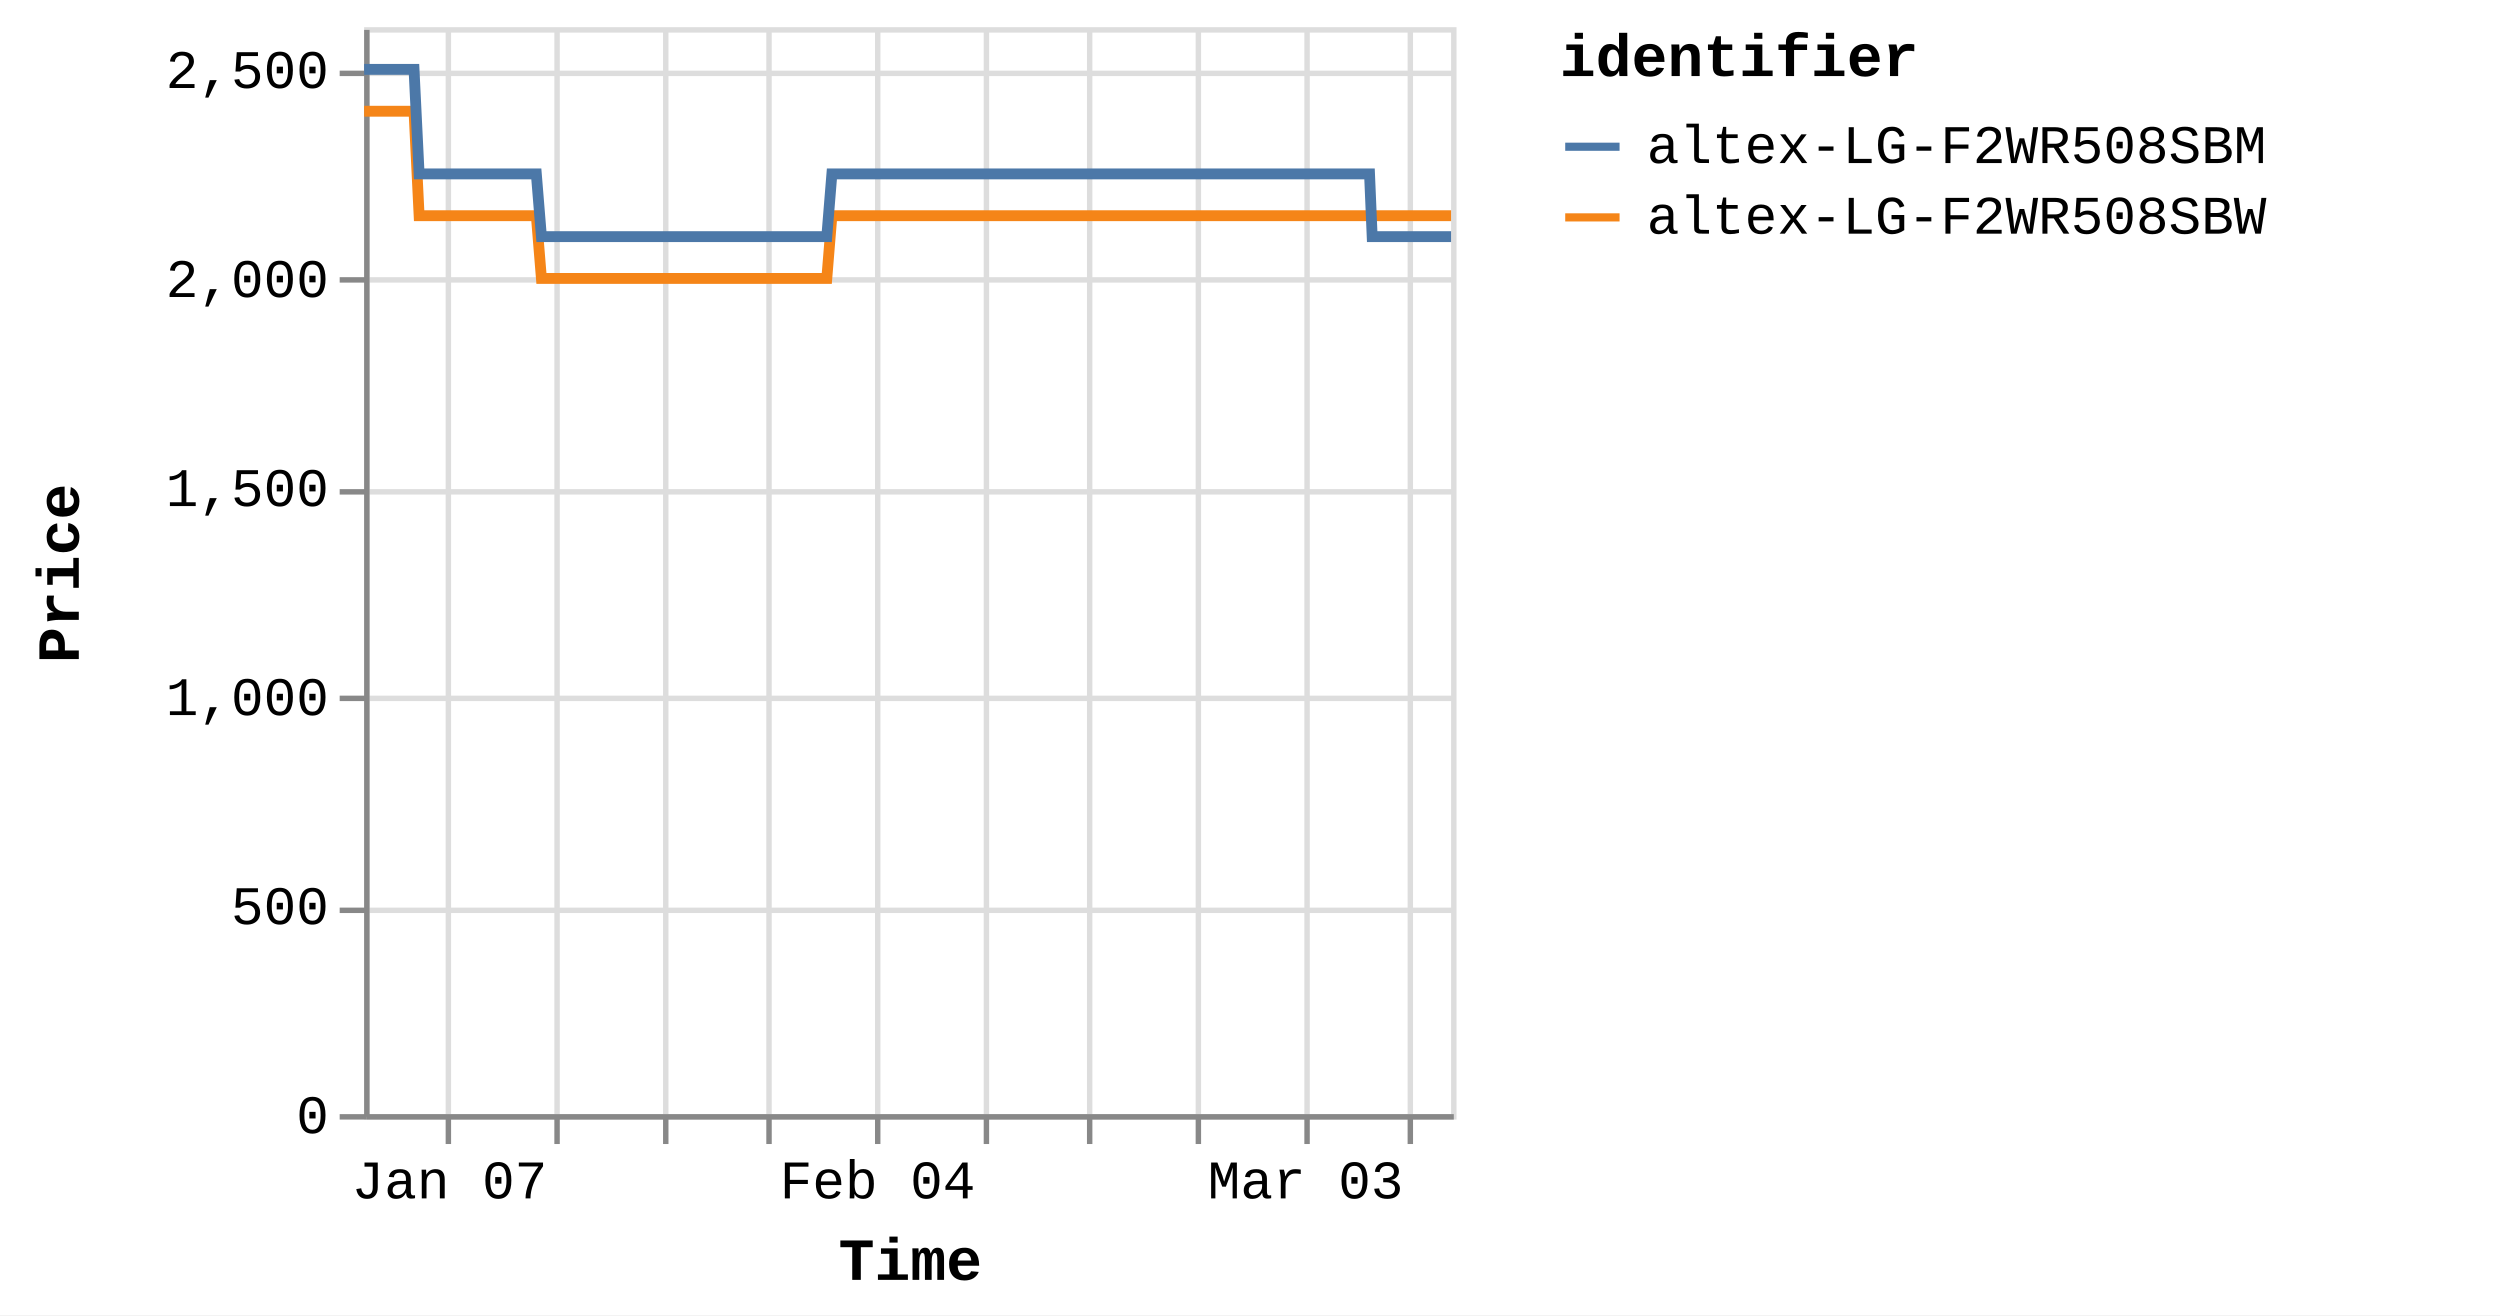
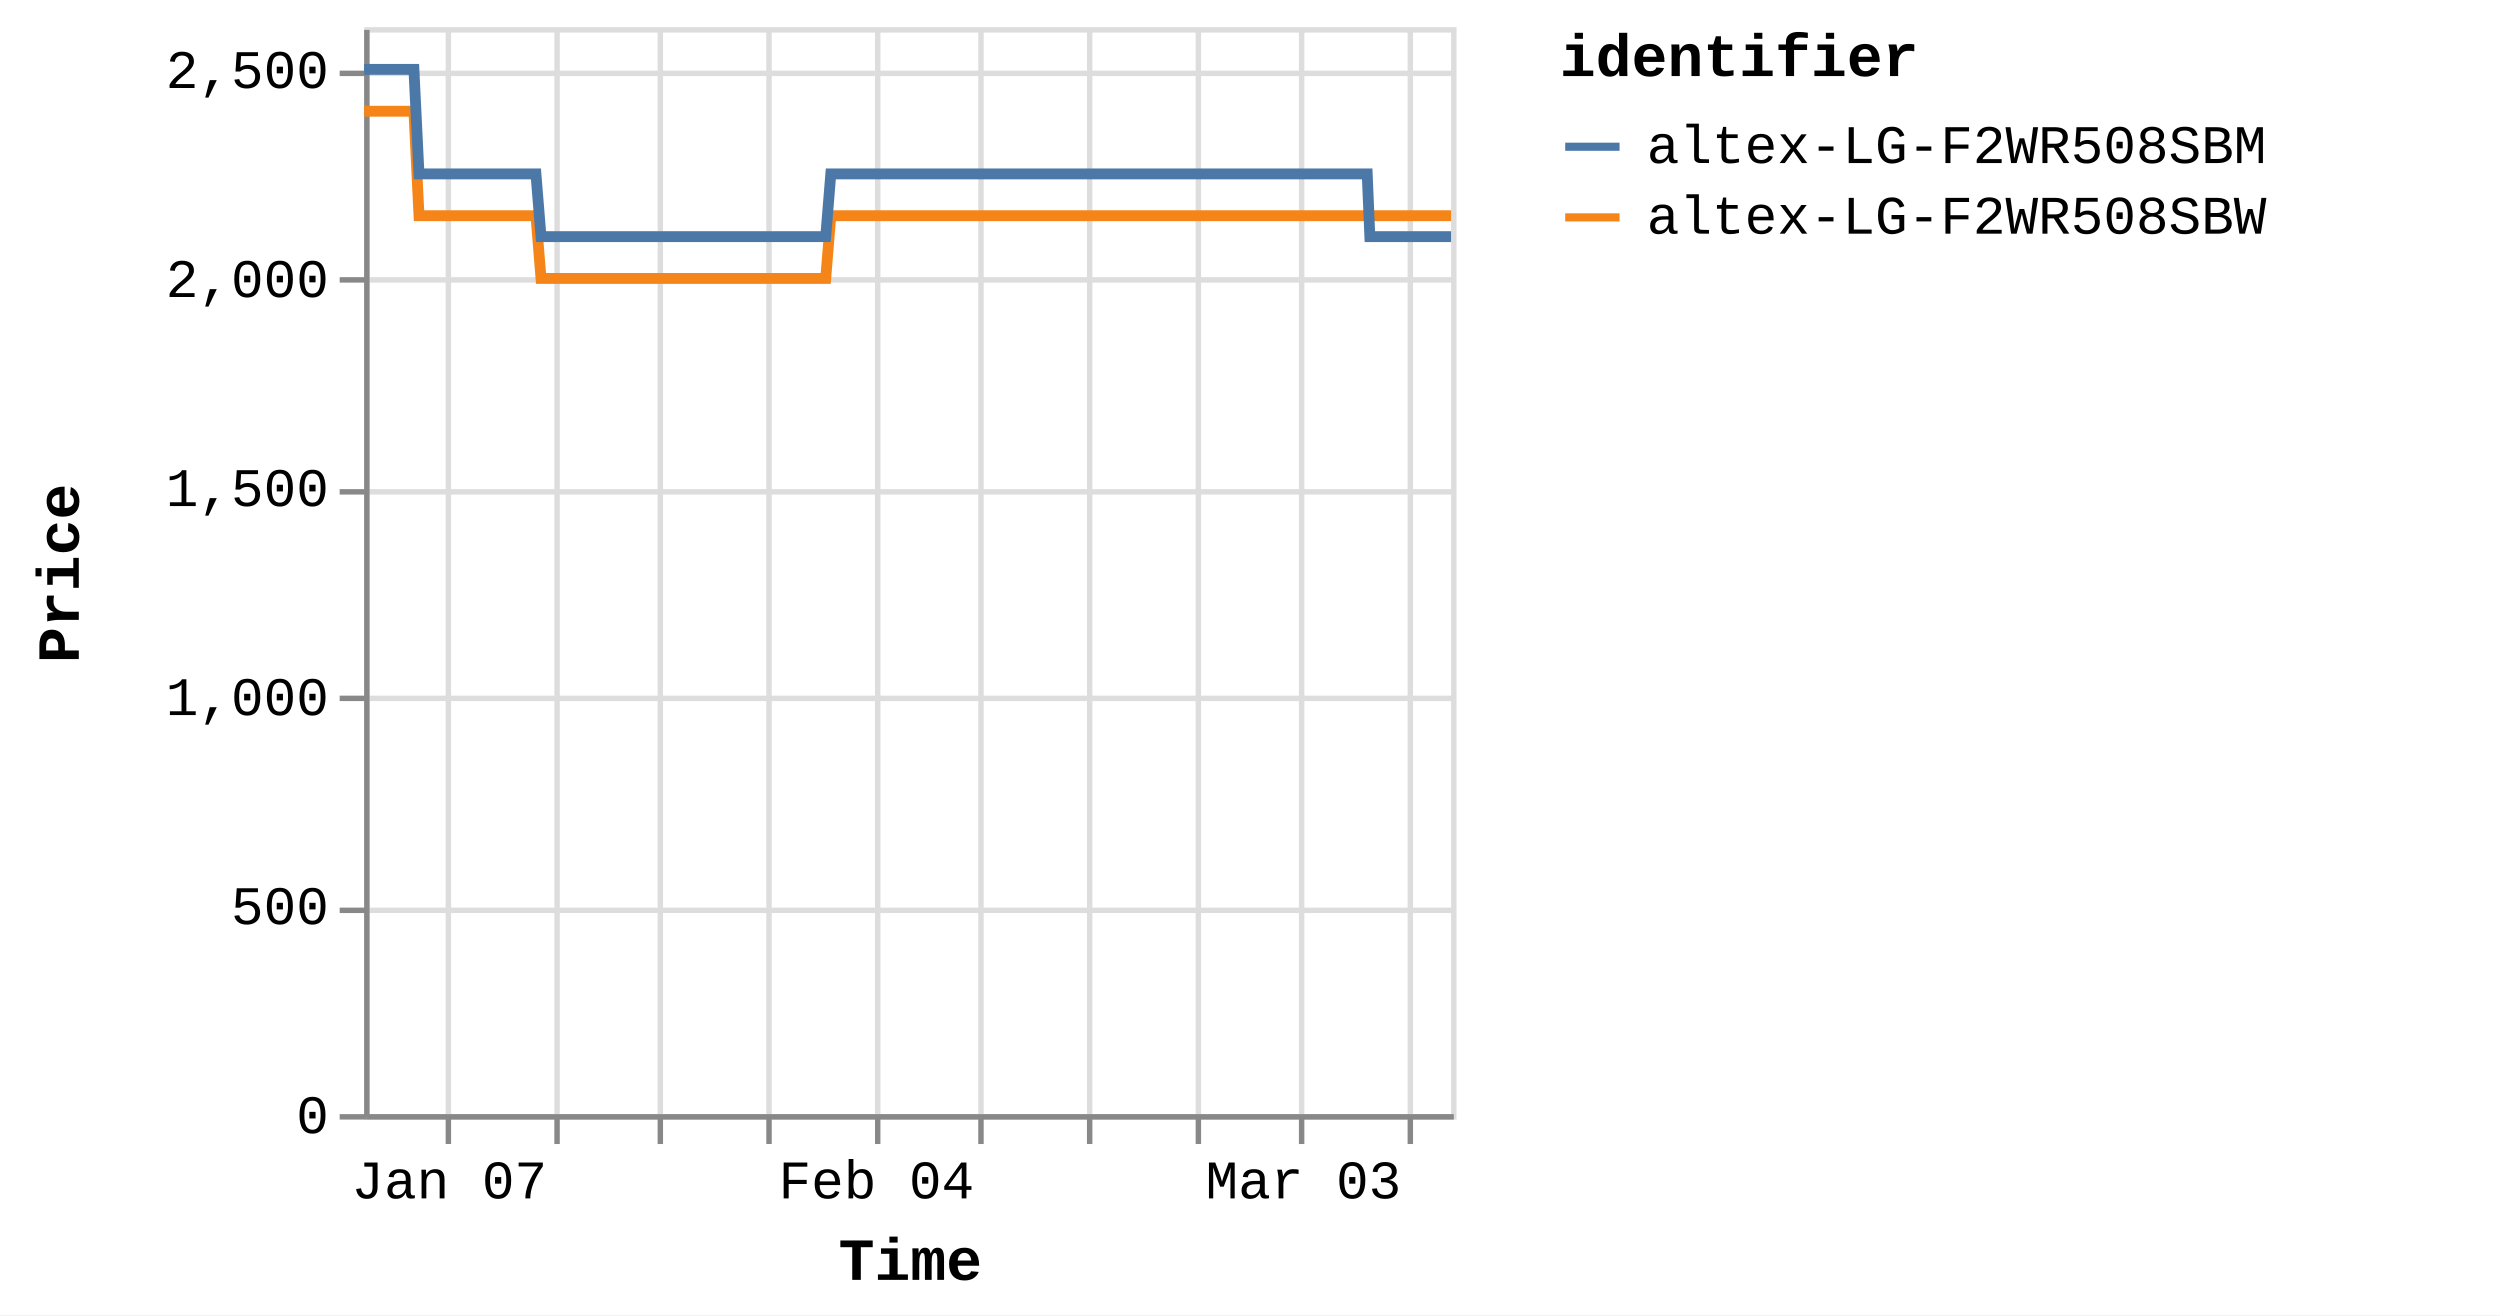
<svg xmlns="http://www.w3.org/2000/svg" version="1.1" class="marks" width="460" height="242" viewBox="0 0 460 242">
  <rect width="460" height="242" fill="white" />
  <g fill="none" stroke-miterlimit="10" transform="translate(67,5)">
    <g class="mark-group role-frame root" role="graphics-object" aria-roledescription="group mark container">
      <g transform="translate(0,0)">
        <path class="background" aria-hidden="true" d="M0.5,0.5h200v200h-200Z" stroke="#ddd" />
        <g>
          <g class="mark-group role-axis" aria-hidden="true">
            <g transform="translate(0.5,200.5)">
              <path class="background" aria-hidden="true" d="M0,0h0v0h0Z" pointer-events="none" />
              <g>
                <g class="mark-rule role-axis-grid" pointer-events="none">
                  <line transform="translate(15,-200)" x2="0" y2="200" stroke="#ddd" stroke-width="1" opacity="1" />
                  <line transform="translate(35,-200)" x2="0" y2="200" stroke="#ddd" stroke-width="1" opacity="1" />
-                   <line transform="translate(55,-200)" x2="0" y2="200" stroke="#ddd" stroke-width="1" opacity="1" />
+                   <line transform="translate(54,-200)" x2="0" y2="200" stroke="#ddd" stroke-width="1" opacity="1" />
                  <line transform="translate(74,-200)" x2="0" y2="200" stroke="#ddd" stroke-width="1" opacity="1" />
                  <line transform="translate(94,-200)" x2="0" y2="200" stroke="#ddd" stroke-width="1" opacity="1" />
-                   <line transform="translate(114,-200)" x2="0" y2="200" stroke="#ddd" stroke-width="1" opacity="1" />
+                   <line transform="translate(113,-200)" x2="0" y2="200" stroke="#ddd" stroke-width="1" opacity="1" />
                  <line transform="translate(133,-200)" x2="0" y2="200" stroke="#ddd" stroke-width="1" opacity="1" />
                  <line transform="translate(153,-200)" x2="0" y2="200" stroke="#ddd" stroke-width="1" opacity="1" />
-                   <line transform="translate(173,-200)" x2="0" y2="200" stroke="#ddd" stroke-width="1" opacity="1" />
+                   <line transform="translate(172,-200)" x2="0" y2="200" stroke="#ddd" stroke-width="1" opacity="1" />
                  <line transform="translate(192,-200)" x2="0" y2="200" stroke="#ddd" stroke-width="1" opacity="1" />
                </g>
              </g>
              <path class="foreground" aria-hidden="true" d="" pointer-events="none" display="none" />
            </g>
          </g>
          <g class="mark-group role-axis" aria-hidden="true">
            <g transform="translate(0.5,0.5)">
              <path class="background" aria-hidden="true" d="M0,0h0v0h0Z" pointer-events="none" />
              <g>
                <g class="mark-rule role-axis-grid" pointer-events="none">
                  <line transform="translate(0,200)" x2="200" y2="0" stroke="#ddd" stroke-width="1" opacity="1" />
                  <line transform="translate(0,162)" x2="200" y2="0" stroke="#ddd" stroke-width="1" opacity="1" />
                  <line transform="translate(0,123)" x2="200" y2="0" stroke="#ddd" stroke-width="1" opacity="1" />
                  <line transform="translate(0,85)" x2="200" y2="0" stroke="#ddd" stroke-width="1" opacity="1" />
                  <line transform="translate(0,46)" x2="200" y2="0" stroke="#ddd" stroke-width="1" opacity="1" />
                  <line transform="translate(0,8)" x2="200" y2="0" stroke="#ddd" stroke-width="1" opacity="1" />
                </g>
              </g>
              <path class="foreground" aria-hidden="true" d="" pointer-events="none" display="none" />
            </g>
          </g>
-           <g class="mark-group role-axis" role="graphics-symbol" aria-roledescription="axis" aria-label="X-axis titled 'Time' for a time scale with values from Monday, 01 January 2024, 2:19:43 PM to Tuesday, 12 March 2024, 4:40:31 PM">
+           <g class="mark-group role-axis" role="graphics-symbol" aria-roledescription="axis" aria-label="X-axis titled 'Time' for a time scale with values from Monday, 01 January 2024, 2:19:43 PM to Tuesday, 12 March 2024, 8:38:12 PM">
            <g transform="translate(0.5,200.5)">
              <path class="background" aria-hidden="true" d="M0,0h0v0h0Z" pointer-events="none" />
              <g>
                <g class="mark-rule role-axis-tick" pointer-events="none">
                  <line transform="translate(15,0)" x2="0" y2="5" stroke="#888" stroke-width="1" opacity="1" />
                  <line transform="translate(35,0)" x2="0" y2="5" stroke="#888" stroke-width="1" opacity="1" />
-                   <line transform="translate(55,0)" x2="0" y2="5" stroke="#888" stroke-width="1" opacity="1" />
+                   <line transform="translate(54,0)" x2="0" y2="5" stroke="#888" stroke-width="1" opacity="1" />
                  <line transform="translate(74,0)" x2="0" y2="5" stroke="#888" stroke-width="1" opacity="1" />
                  <line transform="translate(94,0)" x2="0" y2="5" stroke="#888" stroke-width="1" opacity="1" />
-                   <line transform="translate(114,0)" x2="0" y2="5" stroke="#888" stroke-width="1" opacity="1" />
+                   <line transform="translate(113,0)" x2="0" y2="5" stroke="#888" stroke-width="1" opacity="1" />
                  <line transform="translate(133,0)" x2="0" y2="5" stroke="#888" stroke-width="1" opacity="1" />
                  <line transform="translate(153,0)" x2="0" y2="5" stroke="#888" stroke-width="1" opacity="1" />
-                   <line transform="translate(173,0)" x2="0" y2="5" stroke="#888" stroke-width="1" opacity="1" />
+                   <line transform="translate(172,0)" x2="0" y2="5" stroke="#888" stroke-width="1" opacity="1" />
                  <line transform="translate(192,0)" x2="0" y2="5" stroke="#888" stroke-width="1" opacity="1" />
                </g>
                <g class="mark-text role-axis-label" pointer-events="none">
-                   <text text-anchor="middle" transform="translate(15.19871,15)" font-family="Liberation Mono" font-size="10px" fill="#000" opacity="1">Jan 07</text>
-                   <text text-anchor="middle" transform="translate(34.8899,15)" font-family="Liberation Mono" font-size="10px" fill="#000" opacity="0">Jan 14</text>
-                   <text text-anchor="middle" transform="translate(54.5811,15)" font-family="Liberation Mono" font-size="10px" fill="#000" opacity="0">Jan 21</text>
-                   <text text-anchor="middle" transform="translate(74.27229,15)" font-family="Liberation Mono" font-size="10px" fill="#000" opacity="0">Jan 28</text>
-                   <text text-anchor="middle" transform="translate(93.96348,15)" font-family="Liberation Mono" font-size="10px" fill="#000" opacity="1">Feb 04</text>
-                   <text text-anchor="middle" transform="translate(113.6547,15)" font-family="Liberation Mono" font-size="10px" fill="#000" opacity="0">Feb 11</text>
-                   <text text-anchor="middle" transform="translate(133.3459,15)" font-family="Liberation Mono" font-size="10px" fill="#000" opacity="0">Feb 18</text>
-                   <text text-anchor="middle" transform="translate(153.0371,15)" font-family="Liberation Mono" font-size="10px" fill="#000" opacity="0">Feb 25</text>
-                   <text text-anchor="middle" transform="translate(172.7282,15)" font-family="Liberation Mono" font-size="10px" fill="#000" opacity="1">Mar 03</text>
-                   <text text-anchor="middle" transform="translate(192.4194,15)" font-family="Liberation Mono" font-size="10px" fill="#000" opacity="0">Mar 10</text>
+                   <text text-anchor="middle" transform="translate(15.16351,15)" font-family="Liberation Mono" font-size="10px" fill="#000" opacity="1">Jan 07</text>
+                   <text text-anchor="middle" transform="translate(34.80909,15)" font-family="Liberation Mono" font-size="10px" fill="#000" opacity="0">Jan 14</text>
+                   <text text-anchor="middle" transform="translate(54.45467,15)" font-family="Liberation Mono" font-size="10px" fill="#000" opacity="0">Jan 21</text>
+                   <text text-anchor="middle" transform="translate(74.10026,15)" font-family="Liberation Mono" font-size="10px" fill="#000" opacity="0">Jan 28</text>
+                   <text text-anchor="middle" transform="translate(93.74584,15)" font-family="Liberation Mono" font-size="10px" fill="#000" opacity="1">Feb 04</text>
+                   <text text-anchor="middle" transform="translate(113.3914,15)" font-family="Liberation Mono" font-size="10px" fill="#000" opacity="0">Feb 11</text>
+                   <text text-anchor="middle" transform="translate(133.037,15)" font-family="Liberation Mono" font-size="10px" fill="#000" opacity="0">Feb 18</text>
+                   <text text-anchor="middle" transform="translate(152.6826,15)" font-family="Liberation Mono" font-size="10px" fill="#000" opacity="0">Feb 25</text>
+                   <text text-anchor="middle" transform="translate(172.3282,15)" font-family="Liberation Mono" font-size="10px" fill="#000" opacity="1">Mar 03</text>
+                   <text text-anchor="middle" transform="translate(191.9738,15)" font-family="Liberation Mono" font-size="10px" fill="#000" opacity="0">Mar 10</text>
                </g>
                <g class="mark-rule role-axis-domain" pointer-events="none">
                  <line transform="translate(0,0)" x2="200" y2="0" stroke="#888" stroke-width="1" opacity="1" />
                </g>
                <g class="mark-text role-axis-title" pointer-events="none">
                  <text text-anchor="middle" transform="translate(100,30)" font-family="Liberation Mono" font-size="11px" font-weight="bold" fill="#000" opacity="1">Time</text>
                </g>
              </g>
              <path class="foreground" aria-hidden="true" d="" pointer-events="none" display="none" />
            </g>
          </g>
          <g class="mark-group role-axis" role="graphics-symbol" aria-roledescription="axis" aria-label="Y-axis titled 'Price' for a linear scale with values from 0 to 2,600">
            <g transform="translate(0.5,0.5)">
              <path class="background" aria-hidden="true" d="M0,0h0v0h0Z" pointer-events="none" />
              <g>
                <g class="mark-rule role-axis-tick" pointer-events="none">
                  <line transform="translate(0,200)" x2="-5" y2="0" stroke="#888" stroke-width="1" opacity="1" />
                  <line transform="translate(0,162)" x2="-5" y2="0" stroke="#888" stroke-width="1" opacity="1" />
                  <line transform="translate(0,123)" x2="-5" y2="0" stroke="#888" stroke-width="1" opacity="1" />
                  <line transform="translate(0,85)" x2="-5" y2="0" stroke="#888" stroke-width="1" opacity="1" />
                  <line transform="translate(0,46)" x2="-5" y2="0" stroke="#888" stroke-width="1" opacity="1" />
                  <line transform="translate(0,8)" x2="-5" y2="0" stroke="#888" stroke-width="1" opacity="1" />
                </g>
                <g class="mark-text role-axis-label" pointer-events="none">
                  <text text-anchor="end" transform="translate(-7,203)" font-family="Liberation Mono" font-size="10px" fill="#000" opacity="1">0</text>
                  <text text-anchor="end" transform="translate(-7,164.5385)" font-family="Liberation Mono" font-size="10px" fill="#000" opacity="1">500</text>
                  <text text-anchor="end" transform="translate(-7,126.0769)" font-family="Liberation Mono" font-size="10px" fill="#000" opacity="1">1,000</text>
                  <text text-anchor="end" transform="translate(-7,87.61538)" font-family="Liberation Mono" font-size="10px" fill="#000" opacity="1">1,500</text>
                  <text text-anchor="end" transform="translate(-7,49.15385)" font-family="Liberation Mono" font-size="10px" fill="#000" opacity="1">2,000</text>
                  <text text-anchor="end" transform="translate(-7,10.69231)" font-family="Liberation Mono" font-size="10px" fill="#000" opacity="1">2,500</text>
                </g>
                <g class="mark-rule role-axis-domain" pointer-events="none">
                  <line transform="translate(0,200)" x2="0" y2="-200" stroke="#888" stroke-width="1" opacity="1" />
                </g>
                <g class="mark-text role-axis-title" pointer-events="none">
                  <text text-anchor="middle" transform="translate(-51,100) rotate(-90) translate(0,-2)" font-family="Liberation Mono" font-size="11px" font-weight="bold" fill="#000" opacity="1">Price</text>
                </g>
              </g>
              <path class="foreground" aria-hidden="true" d="" pointer-events="none" display="none" />
            </g>
          </g>
          <g class="mark-group role-scope pathgroup" role="graphics-object" aria-roledescription="group mark container">
            <g transform="translate(0,0)">
              <path class="background" aria-hidden="true" d="M0,0h200v200h-200Z" />
              <g>
                <g class="mark-line role-mark marks" role="graphics-object" aria-roledescription="line mark container">
-                   <path aria-label="Time: Jan 01, 2024; Price: 2399; identifier: altex-LG-F2WR508SBW" role="graphics-symbol" aria-roledescription="line mark" d="M0,15.462L0.294,15.462L0.74,15.462L1.678,15.462L2.147,15.462L2.64,15.462L3.088,15.462L3.553,15.462L4.491,15.462L4.96,15.462L5.453,15.462L5.902,15.462L6.365,15.462L7.304,15.462L7.773,15.462L8.266,15.462L8.718,15.462L9.179,15.462L10.118,34.692L10.587,34.692L11.079,34.692L11.529,34.692L11.992,34.692L12.93,34.692L13.399,34.692L13.89,34.692L14.34,34.692L14.805,34.692L15.745,34.692L16.211,34.692L16.703,34.692L17.153,34.692L17.618,34.692L18.558,34.692L19.028,34.692L19.521,34.692L19.97,34.692L20.43,34.692L21.372,34.692L21.84,34.692L22.339,34.692L22.784,34.692L23.244,34.692L24.185,34.692L24.654,34.692L25.147,34.692L25.595,34.692L26.057,34.692L26.997,34.692L27.466,34.692L27.961,34.692L28.409,34.692L28.87,34.692L29.81,34.692L30.279,34.692L30.772,34.692L31.221,34.692L31.683,34.692L32.621,46.231L33.089,46.231L33.581,46.231L34.031,46.231L34.496,46.231L35.436,46.231L35.902,46.231L36.393,46.231L36.843,46.231L37.309,46.231L38.25,46.231L38.719,46.231L39.214,46.231L39.662,46.231L40.122,46.231L41.062,46.231L41.533,46.231L42.026,46.231L42.475,46.231L42.935,46.231L43.875,46.231L44.346,46.231L44.84,46.231L45.288,46.231L45.748,46.231L46.687,46.231L47.157,46.231L47.651,46.231L48.099,46.231L48.562,46.231L49.501,46.231L49.97,46.231L50.465,46.231L50.914,46.231L51.374,46.231L52.314,46.231L52.78,46.231L53.272,46.231L53.725,46.231L54.188,46.231L55.125,46.231L55.594,46.231L56.085,46.231L56.536,46.231L57,46.231L57.942,46.231L58.412,46.231L58.907,46.231L59.352,46.231L59.813,46.231L60.754,46.231L61.225,46.231L61.719,46.231L62.167,46.231L62.626,46.231L63.567,46.231L64.037,46.231L64.532,46.231L64.979,46.231L65.44,46.231L66.381,46.231L66.849,46.231L67.345,46.231L67.794,46.231L68.252,46.231L69.191,46.231L69.662,46.231L70.148,46.231L70.598,46.231L71.067,46.231L72.003,46.231L72.473,46.231L72.954,46.231L73.409,46.231L73.878,46.231L74.816,46.231L75.285,46.231L75.769,46.231L76.223,46.231L76.692,46.231L77.629,46.231L78.099,46.231L78.586,46.231L79.036,46.231L79.505,46.231L80.441,46.231L80.911,46.231L81.398,46.231L81.855,46.231L82.317,46.231L83.255,46.231L83.724,46.231L84.212,46.231L84.662,46.231L85.13,46.231L86.068,34.692L86.537,34.692L87.025,34.692L87.474,34.692L87.943,34.692L88.882,34.692L89.35,34.692L89.837,34.692L90.287,34.692L90.756,34.692L91.694,34.692L92.163,34.692L92.647,34.692L93.101,34.692L93.571,34.692L94.51,34.692L94.977,34.692L95.459,34.692L95.913,34.692L96.382,34.692L97.32,34.692L97.791,34.692L98.278,34.692L98.728,34.692L99.195,34.692L100.133,34.692L100.602,34.692L101.091,34.692L101.541,34.692L102.009,34.692L102.946,34.692L103.416,34.692L103.902,34.692L104.356,34.692L104.822,34.692L105.759,34.692L106.229,34.692L106.715,34.692L107.168,34.692L107.634,34.692L108.573,34.692L109.042,34.692L109.527,34.692L109.98,34.692L110.449,34.692L111.385,34.692L111.854,34.692L112.339,34.692L112.792,34.692L113.261,34.692L114.201,34.692L114.668,34.692L115.151,34.692L115.605,34.692L116.074,34.692L117.012,34.692L117.48,34.692L117.97,34.692L118.419,34.692L118.886,34.692L119.824,34.692L120.293,34.692L120.78,34.692L121.238,34.692L121.7,34.692L122.637,34.692L123.107,34.692L123.594,34.692L124.046,34.692L124.512,34.692L125.919,34.692L126.407,34.692L126.858,34.692L127.326,34.692L128.264,34.692L128.733,34.692L129.22,34.692L129.673,34.692L130.139,34.692L131.078,34.692L131.545,34.692L132.029,34.692L132.483,34.692L132.951,34.692L133.89,34.692L134.361,34.692L134.842,34.692L135.297,34.692L135.765,34.692L136.703,34.692L137.173,34.692L137.661,34.692L138.115,34.692L138.578,34.692L139.517,34.692L139.985,34.692L140.471,34.692L140.924,34.692L141.392,34.692L142.328,34.692L142.798,34.692L143.286,34.692L143.737,34.692L144.205,34.692L145.142,34.692L145.61,34.692L146.098,34.692L146.55,34.692L147.018,34.692L147.955,34.692L148.424,34.692L148.909,34.692L149.361,34.692L149.833,34.692L150.768,34.692L151.237,34.692L151.719,34.692L152.174,34.692L152.642,34.692L153.58,34.692L154.051,34.692L154.533,34.692L154.99,34.692L155.455,34.692L156.394,34.692L156.864,34.692L157.351,34.692L157.802,34.692L158.269,34.692L159.207,34.692L159.676,34.692L160.162,34.692L160.615,34.692L161.082,34.692L162.02,34.692L162.489,34.692L162.976,34.692L163.429,34.692L163.896,34.692L164.833,34.692L165.301,34.692L165.787,34.692L166.239,34.692L166.708,34.692L167.645,34.692L168.116,34.692L168.602,34.692L169.053,34.692L169.522,34.692L170.459,34.692L170.928,34.692L171.414,34.692L171.865,34.692L172.334,34.692L173.272,34.692L173.74,34.692L174.224,34.692L174.678,34.692L175.148,34.692L176.128,34.692L176.769,34.692L177.049,34.692L177.494,34.692L177.961,34.692L178.897,34.692L179.366,34.692L179.857,34.692L180.305,34.692L180.773,34.692L181.711,34.692L182.184,34.692L182.669,34.692L183.121,34.692L183.586,34.692L184.524,34.692L184.994,34.692L185.48,34.692L185.931,34.692L186.4,34.692L187.337,34.692L187.813,34.692L188.293,34.692L188.743,34.692L189.212,34.692L190.151,34.692L190.619,34.692L191.101,34.692L191.559,34.692L192.025,34.692L192.963,34.692L193.435,34.692L193.915,34.692L194.371,34.692L194.838,34.692L195.778,34.692L196.245,34.692L196.734,34.692L197.186,34.692L197.652,34.692L198.59,34.692L199.058,34.692L199.547,34.692L200,34.692" stroke="#f58518" stroke-width="2" />
+                   <path aria-label="Time: Jan 01, 2024; Price: 2399; identifier: altex-LG-F2WR508SBW" role="graphics-symbol" aria-roledescription="line mark" d="M0,15.462L0.294,15.462L0.738,15.462L1.674,15.462L2.142,15.462L2.634,15.462L3.081,15.462L3.544,15.462L4.48,15.462L4.948,15.462L5.441,15.462L5.888,15.462L6.35,15.462L7.287,15.462L7.755,15.462L8.246,15.462L8.697,15.462L9.158,15.462L10.095,34.692L10.562,34.692L11.053,34.692L11.503,34.692L11.964,34.692L12.901,34.692L13.368,34.692L13.858,34.692L14.307,34.692L14.77,34.692L15.709,34.692L16.174,34.692L16.664,34.692L17.114,34.692L17.577,34.692L18.515,34.692L18.984,34.692L19.476,34.692L19.924,34.692L20.383,34.692L21.322,34.692L21.79,34.692L22.288,34.692L22.731,34.692L23.19,34.692L24.129,34.692L24.596,34.692L25.089,34.692L25.535,34.692L25.997,34.692L26.934,34.692L27.403,34.692L27.896,34.692L28.344,34.692L28.803,34.692L29.741,34.692L30.209,34.692L30.7,34.692L31.149,34.692L31.61,34.692L32.546,46.231L33.013,46.231L33.503,46.231L33.953,46.231L34.416,46.231L35.354,46.231L35.819,46.231L36.309,46.231L36.758,46.231L37.222,46.231L38.161,46.231L38.63,46.231L39.124,46.231L39.57,46.231L40.029,46.231L40.966,46.231L41.436,46.231L41.929,46.231L42.377,46.231L42.836,46.231L43.773,46.231L44.243,46.231L44.736,46.231L45.183,46.231L45.642,46.231L46.579,46.231L47.048,46.231L47.541,46.231L47.987,46.231L48.45,46.231L49.387,46.231L49.855,46.231L50.348,46.231L50.796,46.231L51.255,46.231L52.193,46.231L52.658,46.231L53.149,46.231L53.6,46.231L54.062,46.231L54.997,46.231L55.465,46.231L55.955,46.231L56.405,46.231L56.868,46.231L57.808,46.231L58.277,46.231L58.77,46.231L59.215,46.231L59.675,46.231L60.613,46.231L61.083,46.231L61.576,46.231L62.024,46.231L62.481,46.231L63.42,46.231L63.889,46.231L64.382,46.231L64.829,46.231L65.288,46.231L66.227,46.231L66.694,46.231L67.189,46.231L67.637,46.231L68.094,46.231L69.031,46.231L69.5,46.231L69.985,46.231L70.434,46.231L70.902,46.231L71.836,46.231L72.305,46.231L72.785,46.231L73.239,46.231L73.706,46.231L74.643,46.231L75.111,46.231L75.593,46.231L76.046,46.231L76.514,46.231L77.449,46.231L77.918,46.231L78.404,46.231L78.853,46.231L79.321,46.231L80.255,46.231L80.723,46.231L81.21,46.231L81.666,46.231L82.126,46.231L83.062,46.231L83.53,46.231L84.017,46.231L84.466,46.231L84.933,46.231L85.868,34.692L86.337,34.692L86.824,34.692L87.272,34.692L87.739,34.692L88.676,34.692L89.143,34.692L89.629,34.692L90.078,34.692L90.546,34.692L91.482,34.692L91.95,34.692L92.432,34.692L92.885,34.692L93.354,34.692L94.291,34.692L94.757,34.692L95.238,34.692L95.691,34.692L96.159,34.692L97.095,34.692L97.564,34.692L98.051,34.692L98.499,34.692L98.965,34.692L99.901,34.692L100.369,34.692L100.857,34.692L101.305,34.692L101.772,34.692L102.708,34.692L103.176,34.692L103.662,34.692L104.114,34.692L104.579,34.692L105.514,34.692L105.983,34.692L106.468,34.692L106.92,34.692L107.385,34.692L108.321,34.692L108.79,34.692L109.273,34.692L109.725,34.692L110.193,34.692L111.127,34.692L111.595,34.692L112.079,34.692L112.53,34.692L112.999,34.692L113.936,34.692L114.402,34.692L114.884,34.692L115.337,34.692L115.805,34.692L116.741,34.692L117.208,34.692L117.697,34.692L118.145,34.692L118.611,34.692L119.546,34.692L120.015,34.692L120.5,34.692L120.957,34.692L121.418,34.692L122.353,34.692L122.821,34.692L123.308,34.692L123.758,34.692L124.224,34.692L125.628,34.692L126.114,34.692L126.564,34.692L127.031,34.692L127.967,34.692L128.435,34.692L128.921,34.692L129.373,34.692L129.838,34.692L130.774,34.692L131.24,34.692L131.723,34.692L132.176,34.692L132.644,34.692L133.58,34.692L134.05,34.692L134.53,34.692L134.983,34.692L135.451,34.692L136.386,34.692L136.856,34.692L137.343,34.692L137.795,34.692L138.257,34.692L139.194,34.692L139.661,34.692L140.146,34.692L140.598,34.692L141.065,34.692L141.999,34.692L142.467,34.692L142.954,34.692L143.405,34.692L143.871,34.692L144.806,34.692L145.273,34.692L145.76,34.692L146.211,34.692L146.677,34.692L147.612,34.692L148.08,34.692L148.564,34.692L149.015,34.692L149.486,34.692L150.419,34.692L150.886,34.692L151.368,34.692L151.822,34.692L152.289,34.692L153.225,34.692L153.694,34.692L154.175,34.692L154.631,34.692L155.095,34.692L156.031,34.692L156.501,34.692L156.986,34.692L157.436,34.692L157.902,34.692L158.838,34.692L159.306,34.692L159.792,34.692L160.243,34.692L160.709,34.692L161.645,34.692L162.112,34.692L162.598,34.692L163.05,34.692L163.516,34.692L164.451,34.692L164.918,34.692L165.403,34.692L165.854,34.692L166.322,34.692L167.257,34.692L167.727,34.692L168.212,34.692L168.662,34.692L169.129,34.692L170.064,34.692L170.532,34.692L171.017,34.692L171.467,34.692L171.935,34.692L172.871,34.692L173.338,34.692L173.821,34.692L174.274,34.692L174.742,34.692L175.72,34.692L176.359,34.692L176.639,34.692L177.083,34.692L177.548,34.692L178.483,34.692L178.951,34.692L179.44,34.692L179.888,34.692L180.354,34.692L181.29,34.692L181.762,34.692L182.246,34.692L182.697,34.692L183.161,34.692L184.096,34.692L184.565,34.692L185.051,34.692L185.5,34.692L185.968,34.692L186.903,34.692L187.378,34.692L187.857,34.692L188.306,34.692L188.774,34.692L189.71,34.692L190.178,34.692L190.658,34.692L191.115,34.692L191.58,34.692L192.516,34.692L192.987,34.692L193.465,34.692L193.921,34.692L194.387,34.692L195.325,34.692L195.79,34.692L196.279,34.692L196.729,34.692L197.194,34.692L198.13,34.692L198.597,34.692L199.084,34.692L199.537,34.692L200,34.692" stroke="#f58518" stroke-width="2" />
                </g>
              </g>
              <path class="foreground" aria-hidden="true" d="" display="none" />
            </g>
            <g transform="translate(0,0)">
              <path class="background" aria-hidden="true" d="M0,0h200v200h-200Z" />
              <g>
                <g class="mark-line role-mark marks" role="graphics-object" aria-roledescription="line mark container">
-                   <path aria-label="Time: Jan 01, 2024; Price: 2499; identifier: altex-LG-F2WR508SBM" role="graphics-symbol" aria-roledescription="line mark" d="M0,7.769L0.295,7.769L0.74,7.769L1.678,7.769L2.147,7.769L2.64,7.769L3.088,7.769L3.553,7.769L4.491,7.769L4.96,7.769L5.453,7.769L5.902,7.769L6.365,7.769L7.304,7.769L7.774,7.769L8.266,7.769L8.718,7.769L9.18,7.769L10.118,27L10.587,27L11.079,27L11.529,27L11.992,27L12.931,27L13.399,27L13.89,27L14.34,27L14.805,27L15.745,27L16.212,27L16.703,27L17.153,27L17.618,27L18.558,27L19.028,27L19.521,27L19.97,27L20.43,27L21.372,27L21.84,27L22.339,27L22.784,27L23.244,27L24.185,27L24.654,27L25.147,27L25.595,27L26.057,27L26.997,27L27.466,27L27.961,27L28.41,27L28.87,27L29.81,27L30.279,27L30.772,27L31.221,27L31.683,27L32.621,38.538L33.09,38.538L33.581,38.538L34.031,38.538L34.496,38.538L35.436,38.538L35.902,38.538L36.393,38.538L36.843,38.538L37.309,38.538L38.25,38.538L38.719,38.538L39.215,38.538L39.662,38.538L40.122,38.538L41.062,38.538L41.533,38.538L42.026,38.538L42.476,38.538L42.935,38.538L43.875,38.538L44.346,38.538L44.84,38.538L45.288,38.538L45.748,38.538L46.688,38.538L47.157,38.538L47.651,38.538L48.099,38.538L48.562,38.538L49.501,38.538L49.971,38.538L50.465,38.538L50.914,38.538L51.374,38.538L52.314,38.538L52.78,38.538L53.272,38.538L53.725,38.538L54.188,38.538L55.125,38.538L55.594,38.538L56.085,38.538L56.536,38.538L57,38.538L57.943,38.538L58.412,38.538L58.907,38.538L59.352,38.538L59.813,38.538L60.754,38.538L61.225,38.538L61.719,38.538L62.168,38.538L62.626,38.538L63.567,38.538L64.037,38.538L64.532,38.538L64.979,38.538L65.44,38.538L66.381,38.538L66.849,38.538L67.345,38.538L67.794,38.538L68.252,38.538L69.191,38.538L69.662,38.538L70.148,38.538L70.598,38.538L71.067,38.538L72.003,38.538L72.473,38.538L72.954,38.538L73.41,38.538L73.878,38.538L74.816,38.538L75.285,38.538L75.769,38.538L76.223,38.538L76.692,38.538L77.629,38.538L78.099,38.538L78.586,38.538L79.037,38.538L79.505,38.538L80.442,38.538L80.911,38.538L81.398,38.538L81.855,38.538L82.317,38.538L83.255,38.538L83.724,38.538L84.212,38.538L84.662,38.538L85.13,38.538L86.068,27L86.537,27L87.025,27L87.474,27L87.943,27L88.882,27L89.35,27L89.837,27L90.287,27L90.757,27L91.694,27L92.163,27L92.647,27L93.101,27L93.571,27L94.51,27L94.977,27L95.459,27L95.913,27L96.382,27L97.32,27L97.791,27L98.279,27L98.728,27L99.195,27L100.133,27L100.602,27L101.091,27L101.541,27L102.009,27L102.946,27L103.416,27L103.903,27L104.356,27L104.822,27L105.759,27L106.23,27L106.716,27L107.168,27L107.635,27L108.573,27L109.042,27L109.527,27L109.98,27L110.449,27L111.385,27L111.854,27L112.339,27L112.792,27L113.261,27L114.201,27L114.668,27L115.151,27L115.605,27L116.074,27L117.012,27L117.48,27L117.971,27L118.419,27L118.887,27L119.824,27L120.293,27L120.78,27L121.238,27L121.7,27L122.637,27L123.107,27L123.595,27L124.046,27L124.512,27L125.919,27L126.407,27L126.858,27L127.327,27L128.264,27L128.733,27L129.22,27L129.673,27L130.139,27L131.078,27L131.545,27L132.029,27L132.483,27L132.952,27L133.89,27L134.361,27L134.842,27L135.297,27L135.765,27L136.703,27L137.173,27L137.662,27L138.115,27L138.578,27L139.517,27L139.985,27L140.471,27L140.924,27L141.392,27L142.329,27L142.798,27L143.286,27L143.737,27L144.205,27L145.142,27L145.61,27L146.099,27L146.55,27L147.018,27L147.955,27L148.424,27L148.91,27L149.361,27L149.833,27L150.768,27L151.237,27L151.719,27L152.174,27L152.642,27L153.581,27L154.051,27L154.533,27L154.99,27L155.456,27L156.394,27L156.864,27L157.351,27L157.802,27L158.269,27L159.207,27L159.676,27L160.163,27L160.615,27L161.082,27L162.02,27L162.489,27L162.976,27L163.429,27L163.896,27L164.833,27L165.301,27L165.787,27L166.239,27L166.708,27L167.646,27L168.117,27L168.603,27L169.053,27L169.522,27L170.459,27L170.928,27L171.415,27L171.865,27L172.335,27L173.272,27L173.741,27L174.224,27L174.678,27L175.148,27L176.128,27L176.769,27L177.049,27L177.494,27L177.961,27L178.898,27L179.367,27L179.857,27L180.305,27L180.773,27L181.711,27L182.184,27L182.669,27L183.121,27L183.586,27L184.524,27L184.994,27L185.48,38.538L185.931,38.538L186.4,38.538L187.337,38.538L187.813,38.538L188.294,38.538L188.743,38.538L189.212,38.538L190.151,38.538L190.619,38.538L191.101,38.538L191.559,38.538L192.025,38.538L192.963,38.538L193.435,38.538L193.915,38.538L194.371,38.538L194.838,38.538L195.778,38.538L196.245,38.538L196.734,38.538L197.186,38.538L197.652,38.538L198.59,38.538L199.058,38.538L199.547,38.538L200,38.538" stroke="#4c78a8" stroke-width="2" />
+                   <path aria-label="Time: Jan 01, 2024; Price: 2499; identifier: altex-LG-F2WR508SBM" role="graphics-symbol" aria-roledescription="line mark" d="M0,7.769L0.294,7.769L0.738,7.769L1.674,7.769L2.142,7.769L2.634,7.769L3.081,7.769L3.544,7.769L4.481,7.769L4.949,7.769L5.441,7.769L5.888,7.769L6.351,7.769L7.287,7.769L7.755,7.769L8.246,7.769L8.698,7.769L9.159,7.769L10.095,27L10.562,27L11.053,27L11.503,27L11.964,27L12.901,27L13.368,27L13.858,27L14.307,27L14.77,27L15.709,27L16.174,27L16.664,27L17.114,27L17.577,27L18.515,27L18.984,27L19.476,27L19.924,27L20.383,27L21.323,27L21.79,27L22.288,27L22.731,27L23.19,27L24.129,27L24.597,27L25.089,27L25.535,27L25.997,27L26.934,27L27.403,27L27.896,27L28.344,27L28.803,27L29.741,27L30.209,27L30.701,27L31.149,27L31.61,27L32.546,38.538L33.013,38.538L33.503,38.538L33.953,38.538L34.416,38.538L35.354,38.538L35.819,38.538L36.309,38.538L36.758,38.538L37.223,38.538L38.161,38.538L38.63,38.538L39.124,38.538L39.57,38.538L40.029,38.538L40.967,38.538L41.437,38.538L41.929,38.538L42.378,38.538L42.836,38.538L43.773,38.538L44.243,38.538L44.736,38.538L45.183,38.538L45.642,38.538L46.579,38.538L47.048,38.538L47.541,38.538L47.987,38.538L48.45,38.538L49.387,38.538L49.855,38.538L50.348,38.538L50.796,38.538L51.255,38.538L52.193,38.538L52.658,38.538L53.149,38.538L53.6,38.538L54.062,38.538L54.998,38.538L55.465,38.538L55.955,38.538L56.405,38.538L56.868,38.538L57.808,38.538L58.277,38.538L58.771,38.538L59.215,38.538L59.675,38.538L60.613,38.538L61.083,38.538L61.576,38.538L62.024,38.538L62.481,38.538L63.42,38.538L63.889,38.538L64.382,38.538L64.829,38.538L65.288,38.538L66.228,38.538L66.694,38.538L67.189,38.538L67.637,38.538L68.094,38.538L69.031,38.538L69.5,38.538L69.985,38.538L70.434,38.538L70.902,38.538L71.836,38.538L72.305,38.538L72.785,38.538L73.24,38.538L73.707,38.538L74.643,38.538L75.111,38.538L75.593,38.538L76.046,38.538L76.514,38.538L77.45,38.538L77.919,38.538L78.404,38.538L78.854,38.538L79.321,38.538L80.255,38.538L80.723,38.538L81.21,38.538L81.666,38.538L82.126,38.538L83.062,38.538L83.53,38.538L84.017,38.538L84.466,38.538L84.933,38.538L85.869,27L86.337,27L86.824,27L87.272,27L87.739,27L88.676,27L89.143,27L89.629,27L90.078,27L90.546,27L91.482,27L91.95,27L92.432,27L92.885,27L93.354,27L94.291,27L94.757,27L95.238,27L95.691,27L96.159,27L97.095,27L97.564,27L98.051,27L98.499,27L98.966,27L99.901,27L100.369,27L100.857,27L101.306,27L101.772,27L102.708,27L103.176,27L103.662,27L104.114,27L104.579,27L105.514,27L105.983,27L106.468,27L106.92,27L107.385,27L108.321,27L108.79,27L109.273,27L109.725,27L110.193,27L111.127,27L111.595,27L112.079,27L112.531,27L112.999,27L113.936,27L114.402,27L114.884,27L115.337,27L115.805,27L116.741,27L117.208,27L117.697,27L118.145,27L118.611,27L119.546,27L120.015,27L120.501,27L120.957,27L121.418,27L122.353,27L122.822,27L123.308,27L123.758,27L124.224,27L125.628,27L126.114,27L126.564,27L127.032,27L127.967,27L128.435,27L128.921,27L129.373,27L129.838,27L130.774,27L131.24,27L131.723,27L132.176,27L132.644,27L133.58,27L134.05,27L134.53,27L134.983,27L135.451,27L136.386,27L136.856,27L137.343,27L137.795,27L138.257,27L139.194,27L139.661,27L140.146,27L140.598,27L141.065,27L141.999,27L142.467,27L142.954,27L143.405,27L143.871,27L144.806,27L145.273,27L145.76,27L146.211,27L146.677,27L147.612,27L148.08,27L148.565,27L149.015,27L149.486,27L150.419,27L150.886,27L151.368,27L151.822,27L152.289,27L153.225,27L153.694,27L154.175,27L154.631,27L155.095,27L156.031,27L156.501,27L156.986,27L157.436,27L157.902,27L158.838,27L159.307,27L159.792,27L160.243,27L160.709,27L161.645,27L162.112,27L162.598,27L163.051,27L163.516,27L164.451,27L164.919,27L165.403,27L165.854,27L166.322,27L167.257,27L167.727,27L168.212,27L168.662,27L169.129,27L170.064,27L170.532,27L171.017,27L171.467,27L171.935,27L172.871,27L173.338,27L173.821,27L174.274,27L174.742,27L175.72,27L176.359,27L176.639,27L177.083,27L177.549,27L178.483,27L178.951,27L179.44,27L179.888,27L180.354,27L181.29,27L181.762,27L182.246,27L182.697,27L183.161,27L184.096,27L184.566,27L185.051,38.538L185.5,38.538L185.968,38.538L186.903,38.538L187.378,38.538L187.857,38.538L188.306,38.538L188.774,38.538L189.71,38.538L190.178,38.538L190.658,38.538L191.115,38.538L191.58,38.538L192.516,38.538L192.987,38.538L193.466,38.538L193.921,38.538L194.387,38.538L195.325,38.538L195.79,38.538L196.279,38.538L196.73,38.538L197.194,38.538L198.13,38.538L198.597,38.538L199.084,38.538L199.537,38.538L200,38.538" stroke="#4c78a8" stroke-width="2" />
                </g>
              </g>
              <path class="foreground" aria-hidden="true" d="" display="none" />
            </g>
          </g>
          <g class="mark-group role-legend" role="graphics-symbol" aria-roledescription="legend" aria-label="Symbol legend titled 'identifier' for stroke color with 2 values: altex-LG-F2WR508SBM, altex-LG-F2WR508SBW">
            <g transform="translate(220,0)">
              <path class="background" aria-hidden="true" d="M0,0h168v40h-168Z" pointer-events="none" />
              <g>
                <g class="mark-group role-legend-entry">
                  <g transform="translate(0,16)">
                    <path class="background" aria-hidden="true" d="M0,0h0v0h0Z" pointer-events="none" />
                    <g>
                      <g class="mark-group role-scope" role="graphics-object" aria-roledescription="group mark container">
                        <g transform="translate(0,0)">
                          <path class="background" aria-hidden="true" d="M0,0h168v11h-168Z" pointer-events="none" opacity="1" />
                          <g>
                            <g class="mark-symbol role-legend-symbol" pointer-events="none">
                              <path transform="translate(6,6)" d="M-5,0L5,0" stroke="#4c78a8" stroke-width="1.5" opacity="1" />
                            </g>
                            <g class="mark-text role-legend-label" pointer-events="none">
                              <text text-anchor="start" transform="translate(16,9)" font-family="Liberation Mono" font-size="10px" fill="#000" opacity="1">altex-LG-F2WR508SBM</text>
                            </g>
                          </g>
                          <path class="foreground" aria-hidden="true" d="" pointer-events="none" display="none" />
                        </g>
                        <g transform="translate(0,13)">
                          <path class="background" aria-hidden="true" d="M0,0h168v11h-168Z" pointer-events="none" opacity="1" />
                          <g>
                            <g class="mark-symbol role-legend-symbol" pointer-events="none">
                              <path transform="translate(6,6)" d="M-5,0L5,0" stroke="#f58518" stroke-width="1.5" opacity="1" />
                            </g>
                            <g class="mark-text role-legend-label" pointer-events="none">
                              <text text-anchor="start" transform="translate(16,9)" font-family="Liberation Mono" font-size="10px" fill="#000" opacity="1">altex-LG-F2WR508SBW</text>
                            </g>
                          </g>
                          <path class="foreground" aria-hidden="true" d="" pointer-events="none" display="none" />
                        </g>
                      </g>
                    </g>
                    <path class="foreground" aria-hidden="true" d="" pointer-events="none" display="none" />
                  </g>
                </g>
                <g class="mark-text role-legend-title" pointer-events="none">
                  <text text-anchor="start" transform="translate(0,9)" font-family="Liberation Mono" font-size="11px" font-weight="bold" fill="#000" opacity="1">identifier</text>
                </g>
              </g>
              <path class="foreground" aria-hidden="true" d="" pointer-events="none" display="none" />
            </g>
          </g>
        </g>
        <path class="foreground" aria-hidden="true" d="" display="none" />
      </g>
    </g>
  </g>
</svg>
